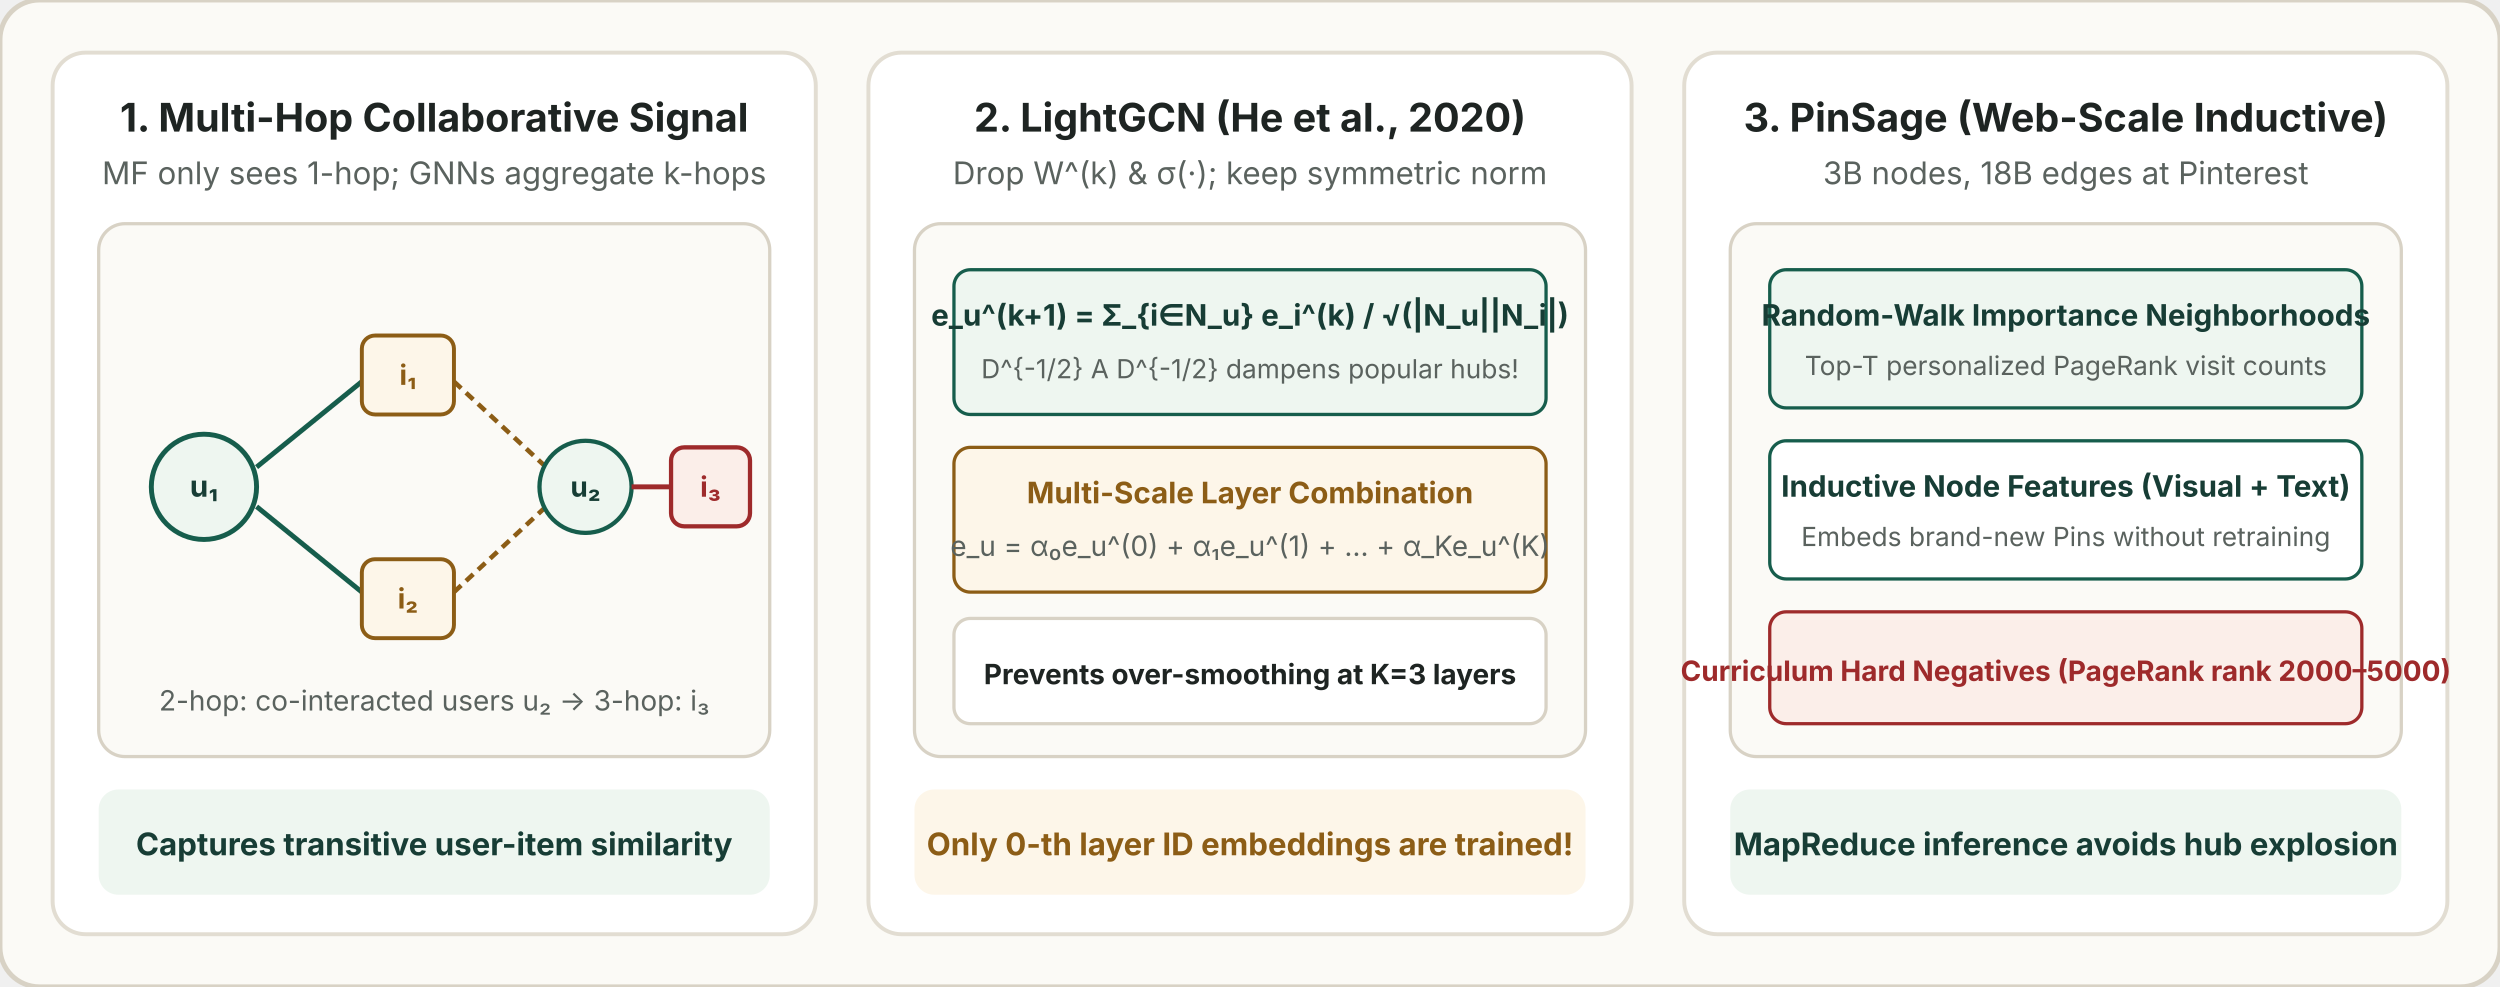
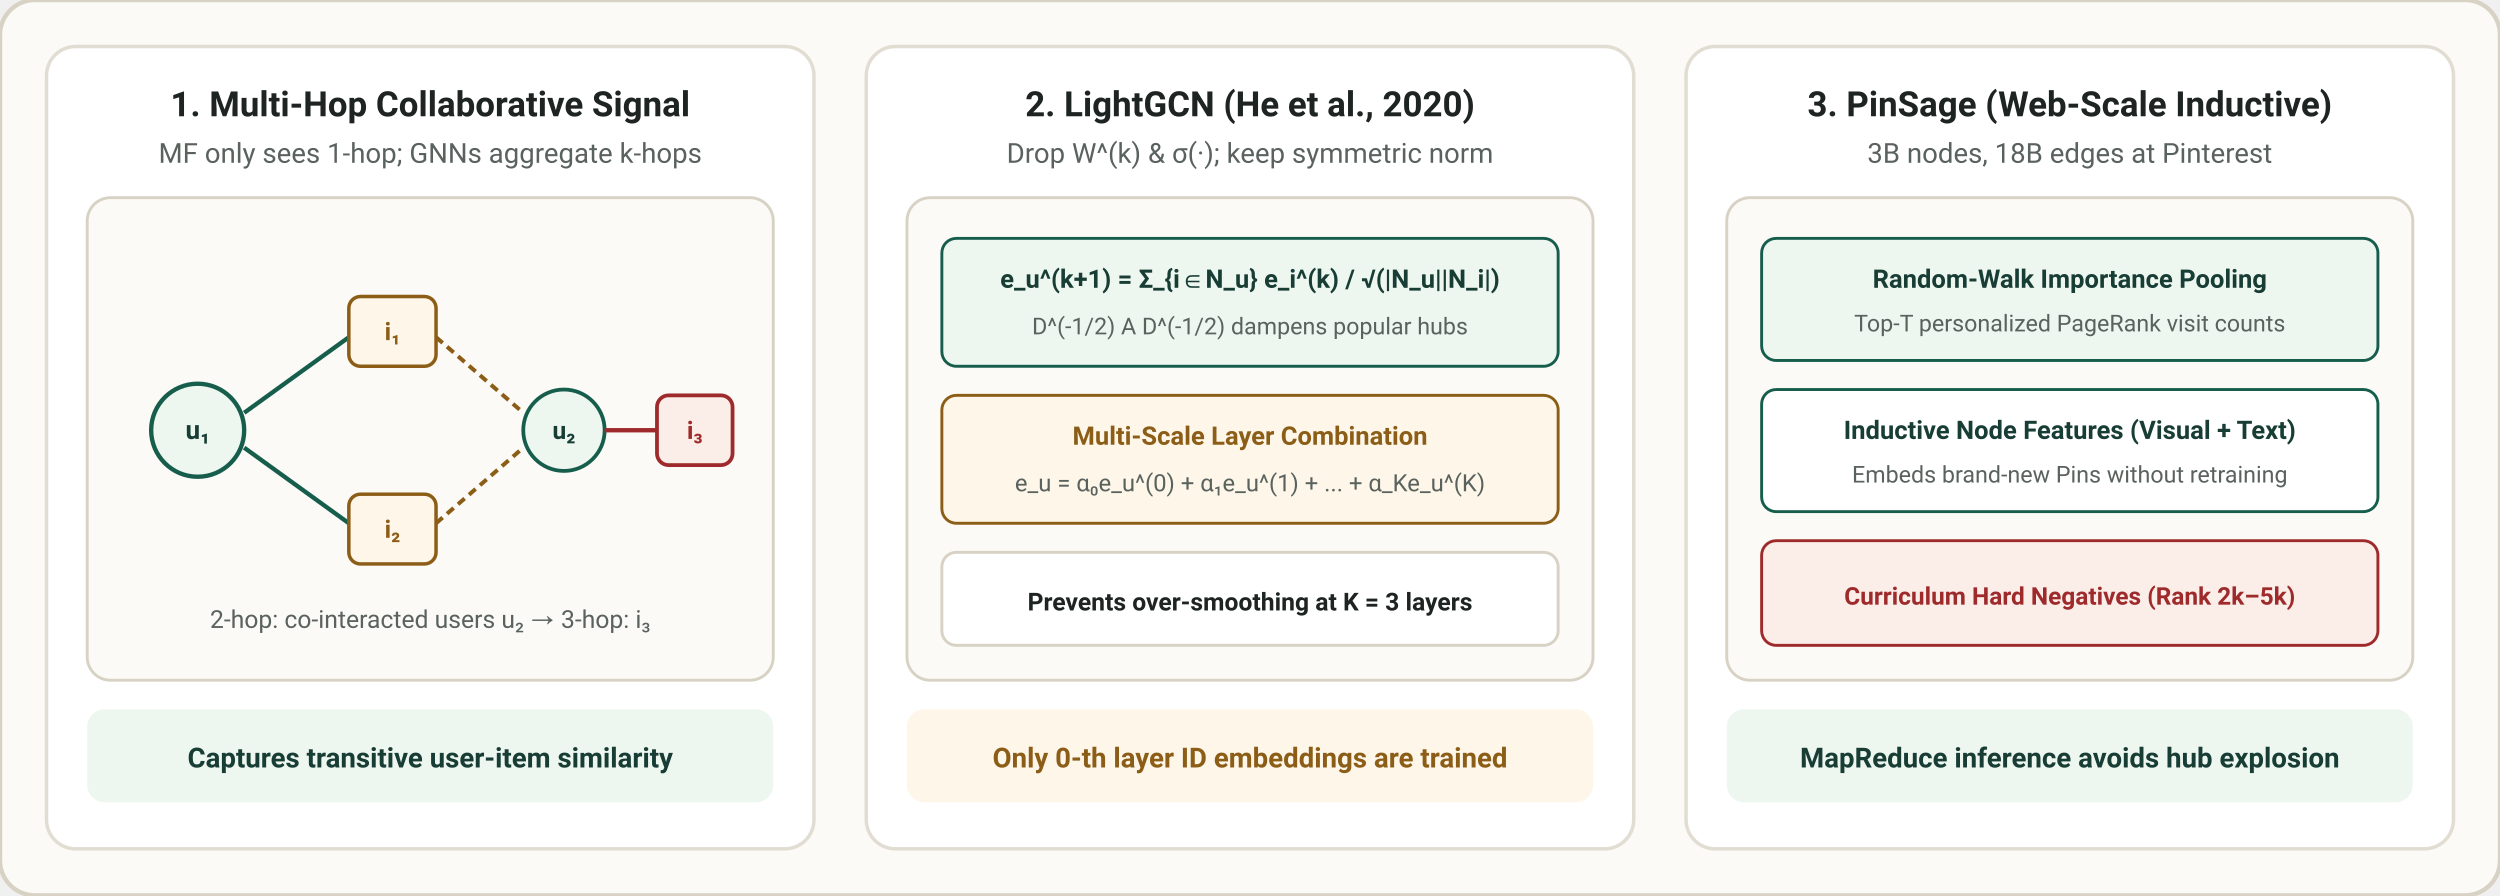
- <svg xmlns="http://www.w3.org/2000/svg" viewBox="0 0 760 300" width="760" height="300" font-family="'Inter', -apple-system, sans-serif">
-   <rect width="760" height="300" rx="12" fill="#fbfaf6" stroke="#d8d2c5" stroke-width="1.5" />
+ <svg xmlns="http://www.w3.org/2000/svg" viewBox="0 0 860 308" width="860" height="308" font-family="-apple-system, BlinkMacSystemFont, 'Segoe UI', Roboto, Helvetica, Arial, sans-serif">
+   <rect width="860" height="308" rx="12" fill="#fbfaf6" stroke="#d8d2c5" stroke-width="1.5" />
  <g transform="translate(16, 16)">
-     <rect width="232" height="268" rx="10" fill="#ffffff" stroke="#e2ddd2" stroke-width="1.2" />
-     <text x="116" y="24" text-anchor="middle" font-size="12" font-weight="700" fill="#1e2422">1. Multi-Hop Collaborative Signal</text>
-     <text x="116" y="40" text-anchor="middle" font-size="9.5" fill="#5a625e">MF only sees 1-hop; GNNs aggregate k-hops</text>
+     <rect width="264" height="276" rx="10" fill="#ffffff" stroke="#e2ddd2" stroke-width="1.2" />
+     <text x="132" y="24" text-anchor="middle" font-size="12" font-weight="700" fill="#1e2422">1. Multi-Hop Collaborative Signal</text>
+     <text x="132" y="40" text-anchor="middle" font-size="9.5" fill="#5a625e">MF only sees 1-hop; GNNs aggregate k-hops</text>
    <g transform="translate(14, 52)">
-       <rect width="204" height="162" rx="8" fill="#fbfaf6" stroke="#d8d2c5" />
-       <circle cx="32" cy="80" r="16" fill="#eef6f0" stroke="#165d4c" stroke-width="1.5" />
-       <text x="32" y="83" text-anchor="middle" font-size="9" font-weight="700" fill="#173d35">u₁</text>
-       <line x1="48" y1="74" x2="80" y2="48" stroke="#165d4c" stroke-width="1.5" />
-       <line x1="48" y1="86" x2="80" y2="112" stroke="#165d4c" stroke-width="1.5" />
-       <rect x="80" y="34" width="28" height="24" rx="4" fill="#fdf6e9" stroke="#8c5d16" stroke-width="1.2" />
-       <text x="94" y="49" text-anchor="middle" font-size="8.5" font-weight="700" fill="#8c5d16">i₁</text>
-       <rect x="80" y="102" width="28" height="24" rx="4" fill="#fdf6e9" stroke="#8c5d16" stroke-width="1.2" />
-       <text x="94" y="117" text-anchor="middle" font-size="8.5" font-weight="700" fill="#8c5d16">i₂</text>
-       <line x1="108" y1="48" x2="136" y2="74" stroke="#8c5d16" stroke-width="1.4" stroke-dasharray="3,2" />
-       <line x1="108" y1="112" x2="136" y2="86" stroke="#8c5d16" stroke-width="1.4" stroke-dasharray="3,2" />
-       <circle cx="148" cy="80" r="14" fill="#eef6f0" stroke="#165d4c" stroke-width="1.3" />
-       <text x="148" y="83" text-anchor="middle" font-size="8.5" font-weight="700" fill="#173d35">u₂</text>
-       <line x1="162" y1="80" x2="176" y2="80" stroke="#9e2a2b" stroke-width="1.5" />
-       <rect x="174" y="68" width="24" height="24" rx="4" fill="#fbeee9" stroke="#9e2a2b" stroke-width="1.3" />
-       <text x="186" y="83" text-anchor="middle" font-size="8.5" font-weight="700" fill="#9e2a2b">i₃</text>
-       <text x="102" y="148" text-anchor="middle" font-size="8.5" fill="#5a625e">2-hop: co-interacted users u₂ → 3-hop: i₃</text>
+       <rect width="236" height="166" rx="8" fill="#fbfaf6" stroke="#d8d2c5" />
+       <circle cx="38" cy="80" r="16" fill="#eef6f0" stroke="#165d4c" stroke-width="1.5" />
+       <text x="38" y="83" text-anchor="middle" font-size="9" font-weight="700" fill="#173d35">u₁</text>
+       <line x1="54" y1="74" x2="90" y2="48" stroke="#165d4c" stroke-width="1.5" />
+       <line x1="54" y1="86" x2="90" y2="112" stroke="#165d4c" stroke-width="1.5" />
+       <rect x="90" y="34" width="30" height="24" rx="4" fill="#fdf6e9" stroke="#8c5d16" stroke-width="1.2" />
+       <text x="105" y="49" text-anchor="middle" font-size="8.5" font-weight="700" fill="#8c5d16">i₁</text>
+       <rect x="90" y="102" width="30" height="24" rx="4" fill="#fdf6e9" stroke="#8c5d16" stroke-width="1.2" />
+       <text x="105" y="117" text-anchor="middle" font-size="8.5" font-weight="700" fill="#8c5d16">i₂</text>
+       <line x1="120" y1="48" x2="150" y2="74" stroke="#8c5d16" stroke-width="1.4" stroke-dasharray="3,2" />
+       <line x1="120" y1="112" x2="150" y2="86" stroke="#8c5d16" stroke-width="1.4" stroke-dasharray="3,2" />
+       <circle cx="164" cy="80" r="14" fill="#eef6f0" stroke="#165d4c" stroke-width="1.3" />
+       <text x="164" y="83" text-anchor="middle" font-size="8.5" font-weight="700" fill="#173d35">u₂</text>
+       <line x1="178" y1="80" x2="196" y2="80" stroke="#9e2a2b" stroke-width="1.5" />
+       <rect x="196" y="68" width="26" height="24" rx="4" fill="#fbeee9" stroke="#9e2a2b" stroke-width="1.3" />
+       <text x="209" y="83" text-anchor="middle" font-size="8.5" font-weight="700" fill="#9e2a2b">i₃</text>
+       <text x="118" y="148" text-anchor="middle" font-size="8.5" fill="#5a625e">2-hop: co-interacted users u₂ → 3-hop: i₃</text>
    </g>
-     <rect x="14" y="224" width="204" height="32" rx="6" fill="#eef6f0" />
-     <text x="116" y="244" text-anchor="middle" font-size="9.5" font-weight="700" fill="#173d35">Captures transitive user-item similarity</text>
+     <rect x="14" y="228" width="236" height="32" rx="6" fill="#eef6f0" />
+     <text x="132" y="248" text-anchor="middle" font-size="9.5" font-weight="700" fill="#173d35">Captures transitive user-item similarity</text>
  </g>
-   <g transform="translate(264, 16)">
-     <rect width="232" height="268" rx="10" fill="#ffffff" stroke="#e2ddd2" stroke-width="1.2" />
-     <text x="116" y="24" text-anchor="middle" font-size="12" font-weight="700" fill="#1e2422">2. LightGCN (He et al., 2020)</text>
-     <text x="116" y="40" text-anchor="middle" font-size="9.5" fill="#5a625e">Drop W^(k) &amp; σ(·); keep symmetric norm</text>
+   <g transform="translate(298, 16)">
+     <rect width="264" height="276" rx="10" fill="#ffffff" stroke="#e2ddd2" stroke-width="1.2" />
+     <text x="132" y="24" text-anchor="middle" font-size="12" font-weight="700" fill="#1e2422">2. LightGCN (He et al., 2020)</text>
+     <text x="132" y="40" text-anchor="middle" font-size="9.5" fill="#5a625e">Drop W^(k) &amp; σ(·); keep symmetric norm</text>
    <g transform="translate(14, 52)">
-       <rect width="204" height="162" rx="8" fill="#fbfaf6" stroke="#d8d2c5" />
-       <rect x="12" y="14" width="180" height="44" rx="5" fill="#eef6f0" stroke="#165d4c" />
-       <text x="102" y="31" text-anchor="middle" font-size="9" font-weight="700" fill="#173d35">e_u^(k+1) = Σ_{i∈N_u} e_i^(k) / √(|N_u||N_i|)</text>
-       <text x="102" y="47" text-anchor="middle" font-size="8" fill="#5a625e">D^{-1/2} A D^{-1/2} dampens popular hubs!</text>
-       <rect x="12" y="68" width="180" height="44" rx="5" fill="#fdf6e9" stroke="#8c5d16" />
-       <text x="102" y="85" text-anchor="middle" font-size="9" font-weight="700" fill="#8c5d16">Multi-Scale Layer Combination</text>
-       <text x="102" y="101" text-anchor="middle" font-size="8.5" fill="#5a625e">e_u = α₀e_u^(0) + α₁e_u^(1) + ... + α_Ke_u^(K)</text>
-       <rect x="12" y="120" width="180" height="32" rx="5" fill="#ffffff" stroke="#d8d2c5" />
-       <text x="102" y="140" text-anchor="middle" font-size="8.5" font-weight="700" fill="#1e2422">Prevents over-smoothing at K=3 layers</text>
+       <rect width="236" height="166" rx="8" fill="#fbfaf6" stroke="#d8d2c5" />
+       <rect x="12" y="14" width="212" height="44" rx="5" fill="#eef6f0" stroke="#165d4c" />
+       <text x="118" y="31" text-anchor="middle" font-size="8.8" font-weight="700" fill="#173d35">e_u^(k+1) = Σ_{i∈N_u} e_i^(k) / √(|N_u||N_i|)</text>
+       <text x="118" y="47" text-anchor="middle" font-size="8" fill="#5a625e">D^(-1/2) A D^(-1/2) dampens popular hubs</text>
+       <rect x="12" y="68" width="212" height="44" rx="5" fill="#fdf6e9" stroke="#8c5d16" />
+       <text x="118" y="85" text-anchor="middle" font-size="8.8" font-weight="700" fill="#8c5d16">Multi-Scale Layer Combination</text>
+       <text x="118" y="101" text-anchor="middle" font-size="8.2" fill="#5a625e">e_u = α₀e_u^(0) + α₁e_u^(1) + ... + α_Ke_u^(K)</text>
+       <rect x="12" y="122" width="212" height="32" rx="5" fill="#ffffff" stroke="#d8d2c5" />
+       <text x="118" y="142" text-anchor="middle" font-size="8.5" font-weight="700" fill="#1e2422">Prevents over-smoothing at K = 3 layers</text>
    </g>
-     <rect x="14" y="224" width="204" height="32" rx="6" fill="#fdf6e9" />
-     <text x="116" y="244" text-anchor="middle" font-size="9.5" font-weight="700" fill="#8c5d16">Only 0-th layer ID embeddings are trained!</text>
+     <rect x="14" y="228" width="236" height="32" rx="6" fill="#fdf6e9" />
+     <text x="132" y="248" text-anchor="middle" font-size="9.5" font-weight="700" fill="#8c5d16">Only 0-th layer ID embeddings are trained</text>
  </g>
-   <g transform="translate(512, 16)">
-     <rect width="232" height="268" rx="10" fill="#ffffff" stroke="#e2ddd2" stroke-width="1.2" />
-     <text x="116" y="24" text-anchor="middle" font-size="12" font-weight="700" fill="#1e2422">3. PinSage (Web-Scale Inductive)</text>
-     <text x="116" y="40" text-anchor="middle" font-size="9.5" fill="#5a625e">3B nodes, 18B edges at Pinterest</text>
+   <g transform="translate(580, 16)">
+     <rect width="264" height="276" rx="10" fill="#ffffff" stroke="#e2ddd2" stroke-width="1.2" />
+     <text x="132" y="24" text-anchor="middle" font-size="12" font-weight="700" fill="#1e2422">3. PinSage (Web-Scale Inductive)</text>
+     <text x="132" y="40" text-anchor="middle" font-size="9.5" fill="#5a625e">3B nodes, 18B edges at Pinterest</text>
    <g transform="translate(14, 52)">
-       <rect width="204" height="162" rx="8" fill="#fbfaf6" stroke="#d8d2c5" />
-       <rect x="12" y="14" width="180" height="42" rx="5" fill="#eef6f0" stroke="#165d4c" />
-       <text x="102" y="31" text-anchor="middle" font-size="9" font-weight="700" fill="#173d35">Random-Walk Importance Neighborhoods</text>
-       <text x="102" y="46" text-anchor="middle" font-size="8" fill="#5a625e">Top-T personalized PageRank visit counts</text>
-       <rect x="12" y="66" width="180" height="42" rx="5" fill="#ffffff" stroke="#165d4c" />
-       <text x="102" y="83" text-anchor="middle" font-size="9" font-weight="700" fill="#173d35">Inductive Node Features (Visual + Text)</text>
-       <text x="102" y="98" text-anchor="middle" font-size="8" fill="#5a625e">Embeds brand-new Pins without retraining</text>
-       <rect x="12" y="118" width="180" height="34" rx="5" fill="#fbeee9" stroke="#9e2a2b" />
-       <text x="102" y="139" text-anchor="middle" font-size="8.5" font-weight="700" fill="#9e2a2b">Curriculum Hard Negatives (PageRank rank 2000–5000)</text>
+       <rect width="236" height="166" rx="8" fill="#fbfaf6" stroke="#d8d2c5" />
+       <rect x="12" y="14" width="212" height="42" rx="5" fill="#eef6f0" stroke="#165d4c" />
+       <text x="118" y="31" text-anchor="middle" font-size="8.8" font-weight="700" fill="#173d35">Random-Walk Importance Pooling</text>
+       <text x="118" y="46" text-anchor="middle" font-size="8" fill="#5a625e">Top-T personalized PageRank visit counts</text>
+       <rect x="12" y="66" width="212" height="42" rx="5" fill="#ffffff" stroke="#165d4c" />
+       <text x="118" y="83" text-anchor="middle" font-size="8.8" font-weight="700" fill="#173d35">Inductive Node Features (Visual + Text)</text>
+       <text x="118" y="98" text-anchor="middle" font-size="8" fill="#5a625e">Embeds brand-new Pins without retraining</text>
+       <rect x="12" y="118" width="212" height="36" rx="5" fill="#fbeee9" stroke="#9e2a2b" />
+       <text x="118" y="140" text-anchor="middle" font-size="8.4" font-weight="700" fill="#9e2a2b">Curriculum Hard Negatives (Rank 2k–5k)</text>
    </g>
-     <rect x="14" y="224" width="204" height="32" rx="6" fill="#eef6f0" />
-     <text x="116" y="244" text-anchor="middle" font-size="9.5" font-weight="700" fill="#173d35">MapReduce inference avoids hub explosion</text>
+     <rect x="14" y="228" width="236" height="32" rx="6" fill="#eef6f0" />
+     <text x="132" y="248" text-anchor="middle" font-size="9.5" font-weight="700" fill="#173d35">MapReduce inference avoids hub explosion</text>
  </g>
</svg>
